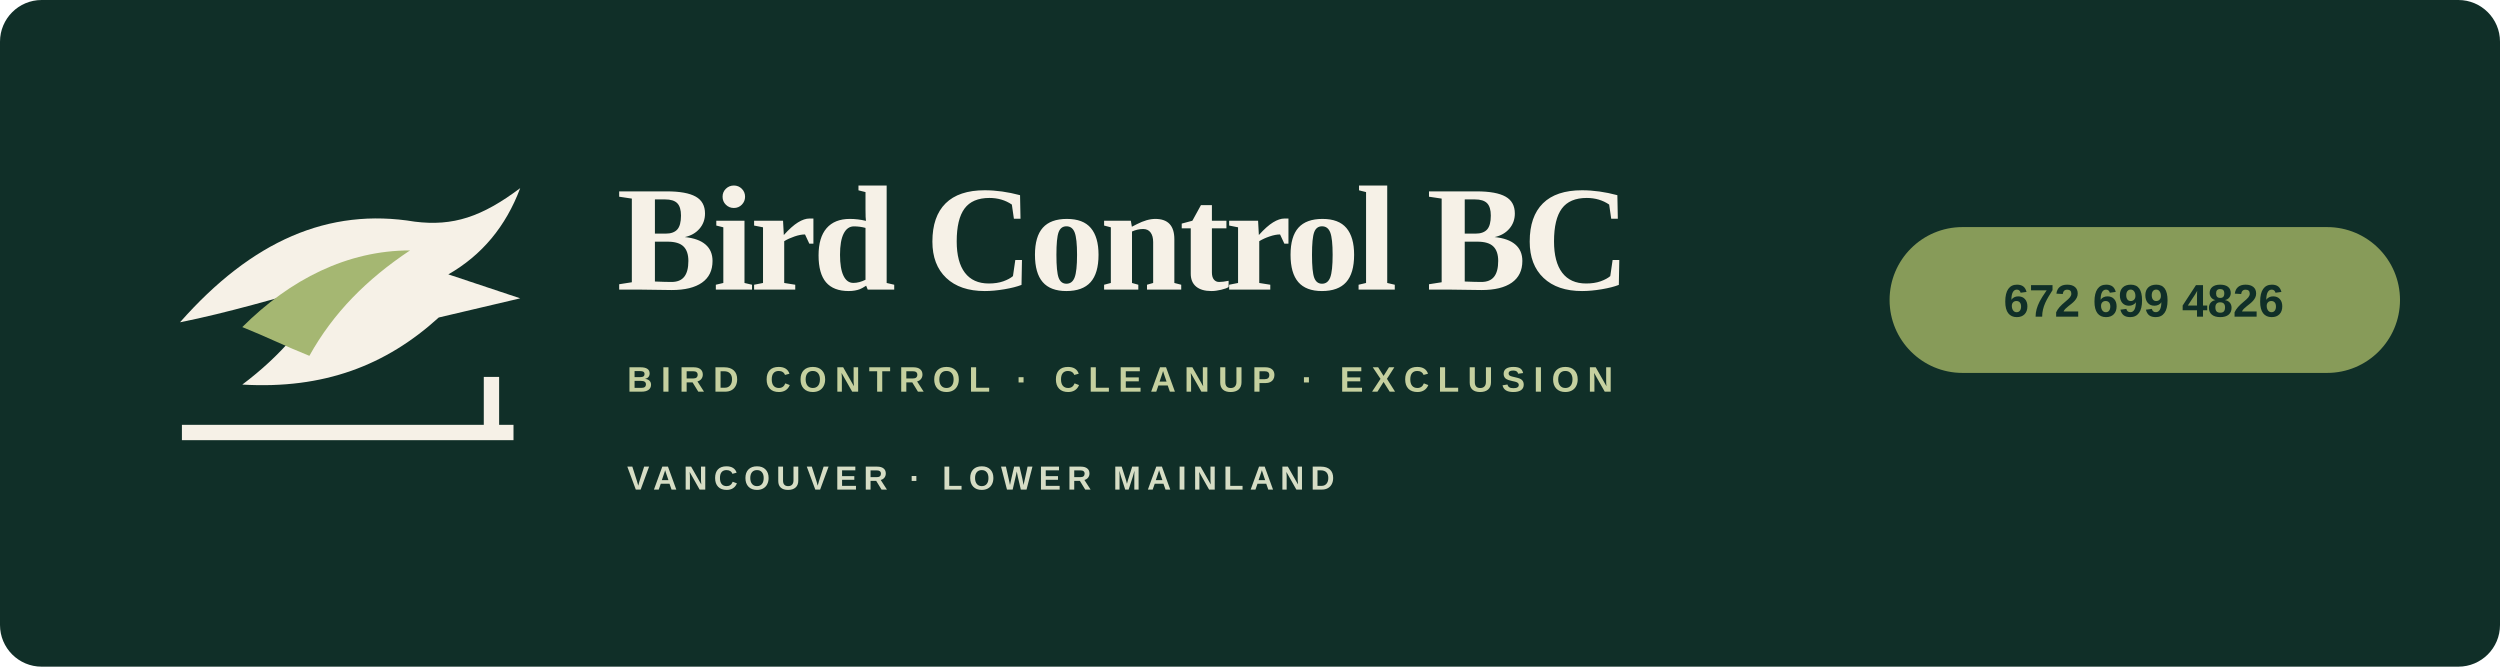
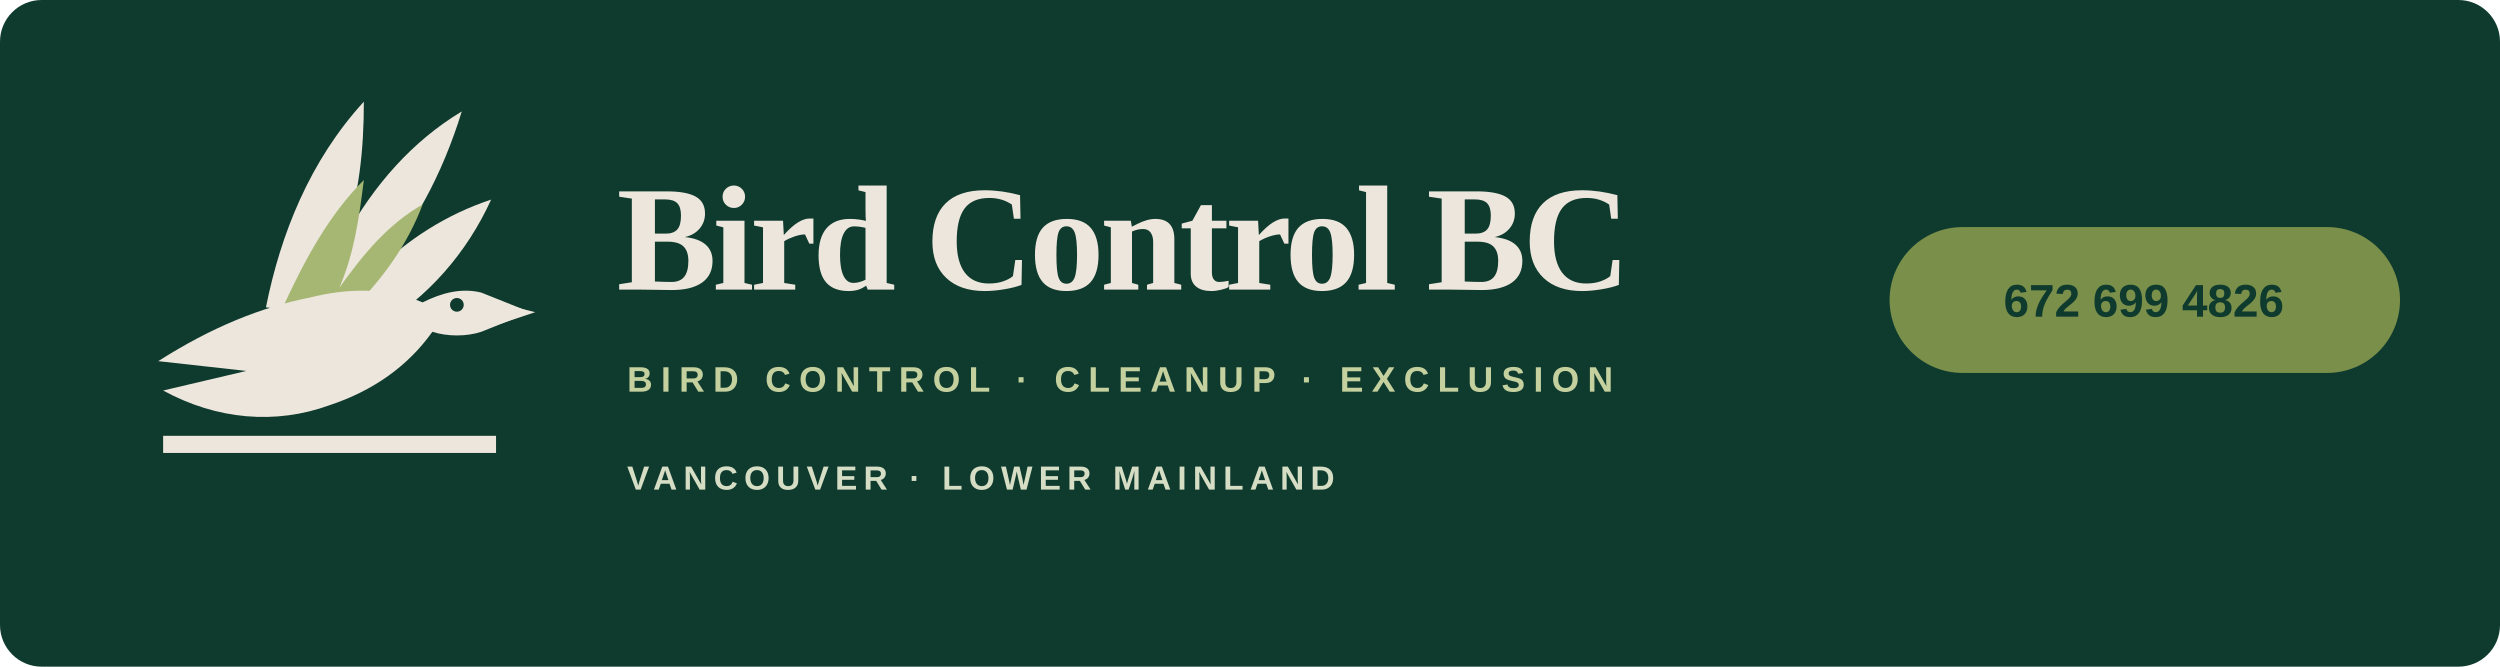
<svg xmlns="http://www.w3.org/2000/svg" width="1200" height="320" viewBox="0 0 1200 320" role="img" aria-labelledby="title desc">
-   <rect width="1200" height="320" rx="20" fill="#102F28" />
-   <g transform="translate(45 42) scale(2.3)">
-     <path d="M18 49c15-17 31-24 49-21 8 1 14-1 22-7-3 8-8 14-15 18l15 5-17 4C61 58 48 63 31 62c8-6 14-13 18-21-11 3-21 6-31 8Z" fill="#F6F1E7" />
-     <path d="M31 50c10-10 22-16 35-16-9 6-16 13-21 22-5-2-9-4-14-6Z" fill="#A5B772" />
-     <path d="M20 72h66M83 72v-10" fill="none" stroke="#F6F1E7" stroke-width="3.2" stroke-linecap="square" />
+   <rect width="1200" height="320" rx="20" fill="#0F3B2E" />
+   <g transform="translate(36 30) scale(2.35)">
+     <path d="M39 50C42 35 48 20 59 8c0 10-1 19-4 28 6-11 14-20 24-26-4 13-10 24-18 33 7-7 15-12 24-15-5 11-13 20-23 26-8-2-16-3-23-4Z" fill="#EDE6DD" />
+     <path d="M42 51c5-11 10-20 17-27-1 8-2 15-5 22 5-7 10-13 17-17-3 8-8 15-14 21-5 1-10 1-15 1Z" fill="#A5B772" />
+     <path d="M17 61c11-7 21-11 31-13 8-2 16-2 23 1 4-2 8-3 12-2l10 4-10 4c-3 1-7 1-10 0-5 7-12 12-21 15-11 4-23 3-34-3l17-4-18-2Z" fill="#EDE6DD" />
+     <path d="M82 48l12 3-12 4 4-4-4-3Z" fill="#EDE6DD" />
+     <circle cx="78" cy="49.5" r="1.4" fill="#0F3B2E" />
+     <path d="M18 78h68" stroke="#EDE6DD" stroke-width="3.5" />
  </g>
-   <text x="296" y="139" fill="#F6F1E7" font-family="Georgia, 'Times New Roman', serif" font-size="72" font-weight="700" letter-spacing="-2">Bird Control BC</text>
-   <text x="301" y="188" fill="#C5D09F" font-family="Arial, sans-serif" font-size="17" font-weight="700" letter-spacing="4">BIRD CONTROL · CLEANUP · EXCLUSION</text>
-   <rect x="907" y="109" width="245" height="70" rx="35" fill="#879B59" />
-   <text x="1029" y="152" text-anchor="middle" fill="#102F28" font-family="Arial, sans-serif" font-size="22" font-weight="700">672 699 4826</text>
-   <text x="301" y="235" fill="#D6DDC5" font-family="Arial, sans-serif" font-size="16" font-weight="700" letter-spacing="3">VANCOUVER · LOWER MAINLAND</text>
+   <text x="296" y="139" fill="#EDE6DD" font-family="Georgia,'Times New Roman',serif" font-size="72" font-weight="700" letter-spacing="-2">Bird Control BC</text>
+   <text x="301" y="188" fill="#C5D09F" font-family="Arial,sans-serif" font-size="17" font-weight="700" letter-spacing="4">BIRD CONTROL · CLEANUP · EXCLUSION</text>
+   <rect x="907" y="109" width="245" height="70" rx="35" fill="#7A8F4A" />
+   <text x="1029" y="152" text-anchor="middle" fill="#0F3B2E" font-family="Arial,sans-serif" font-size="22" font-weight="700">672 699 4826</text>
+   <text x="301" y="235" fill="#D6DDC5" font-family="Arial,sans-serif" font-size="16" font-weight="700" letter-spacing="3">VANCOUVER · LOWER MAINLAND</text>
</svg>
